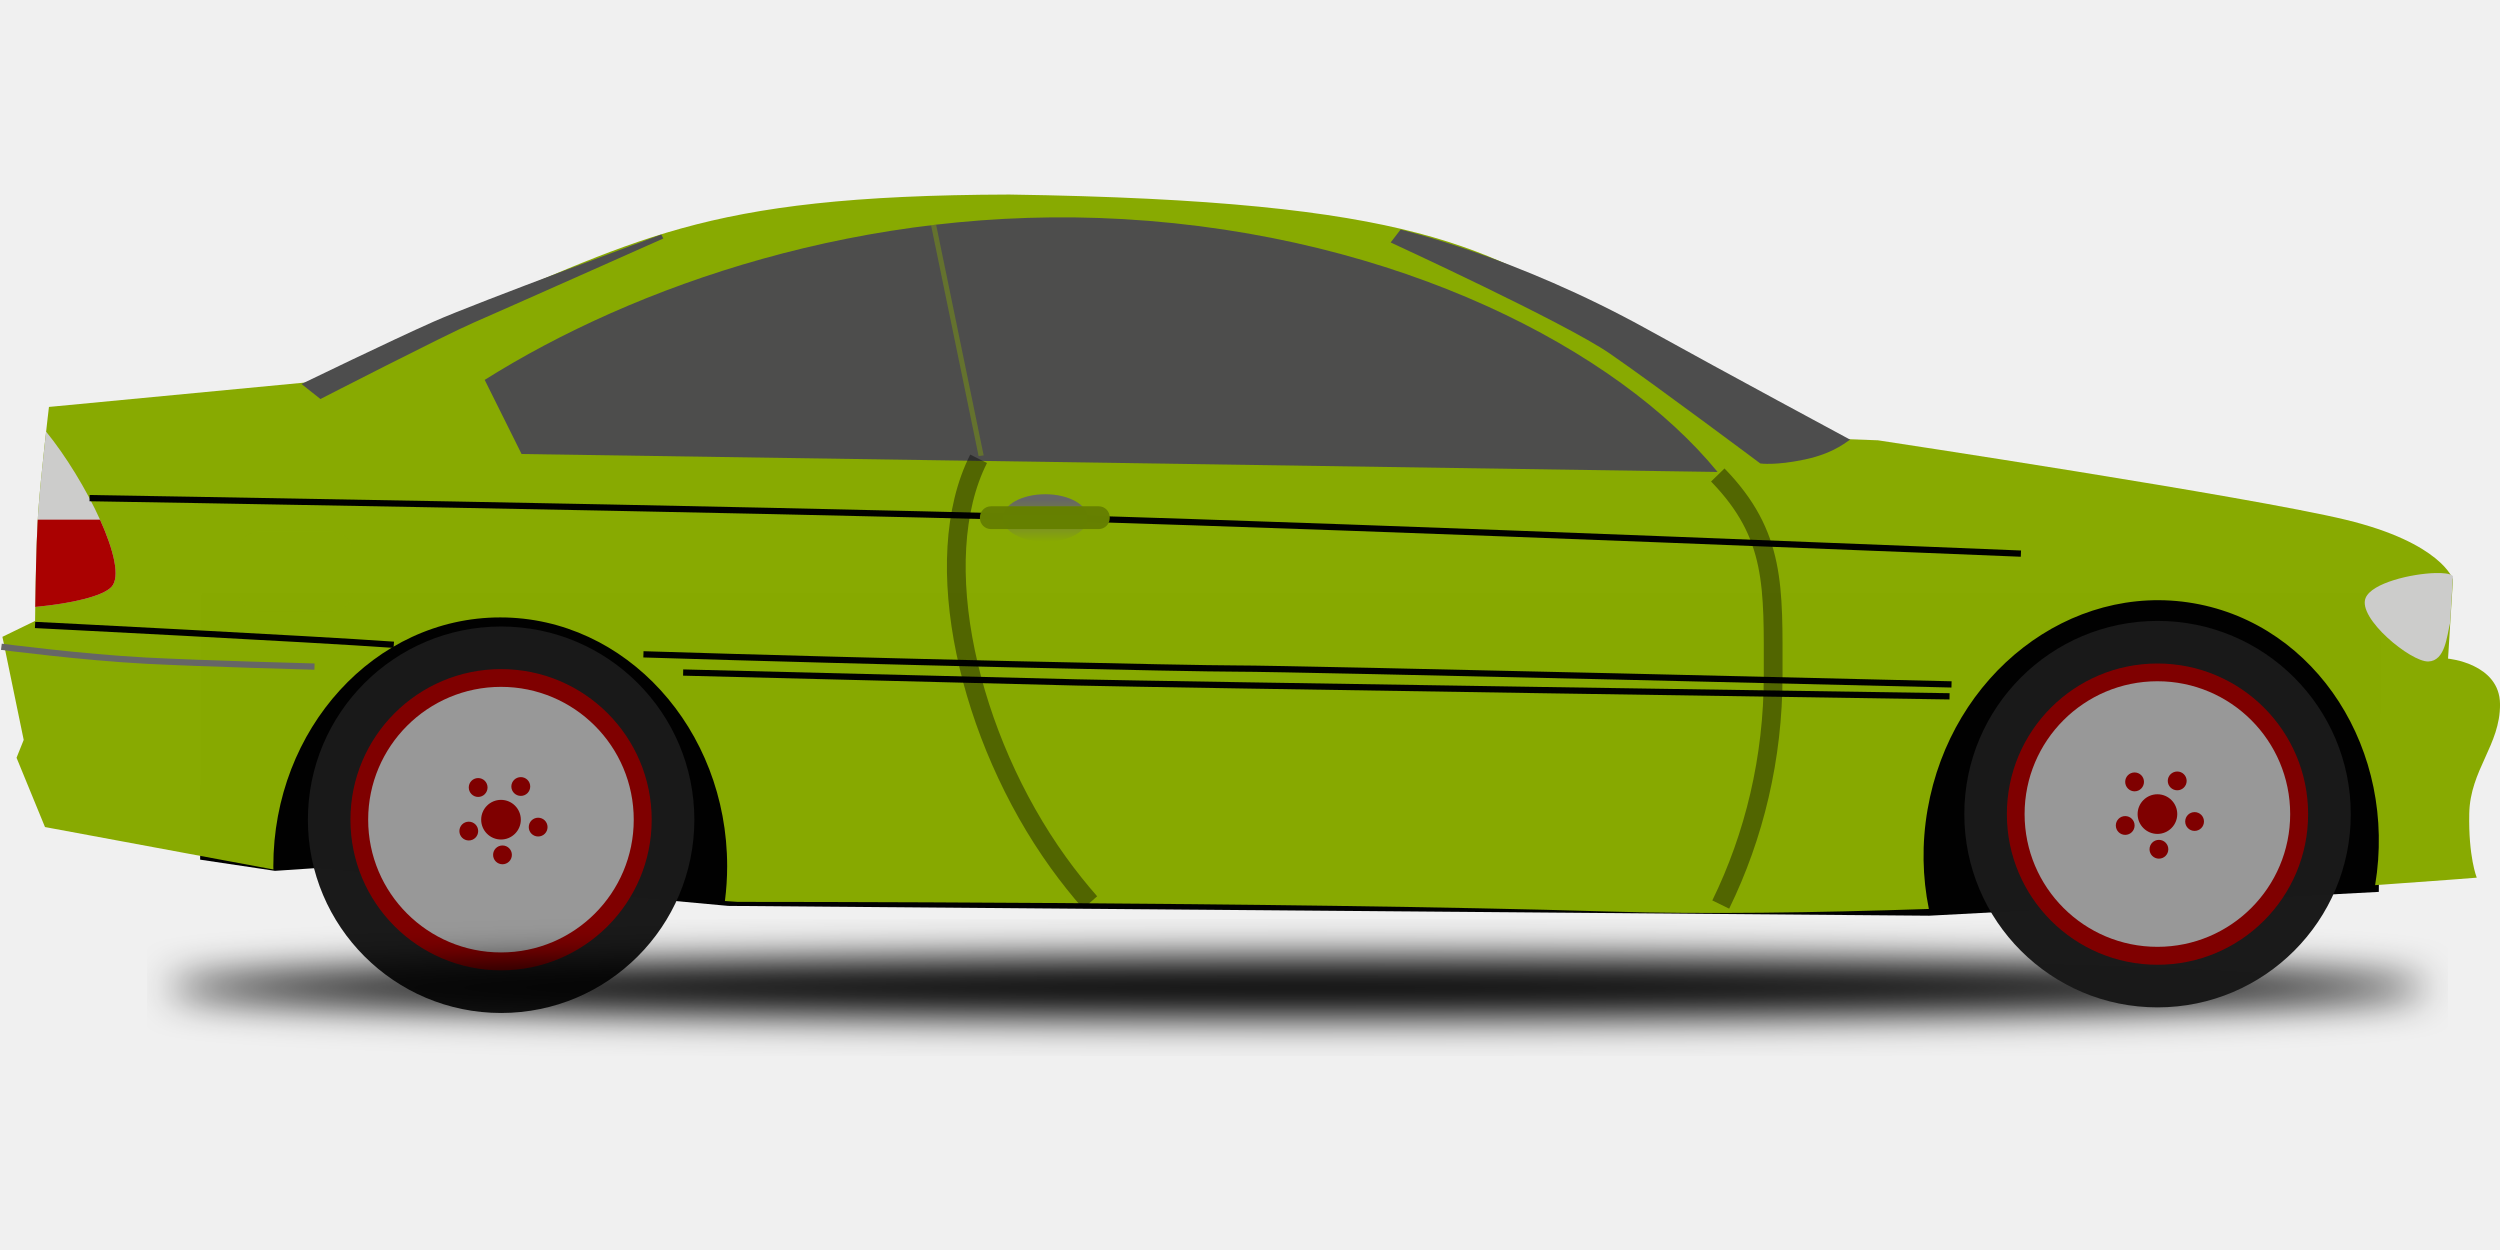
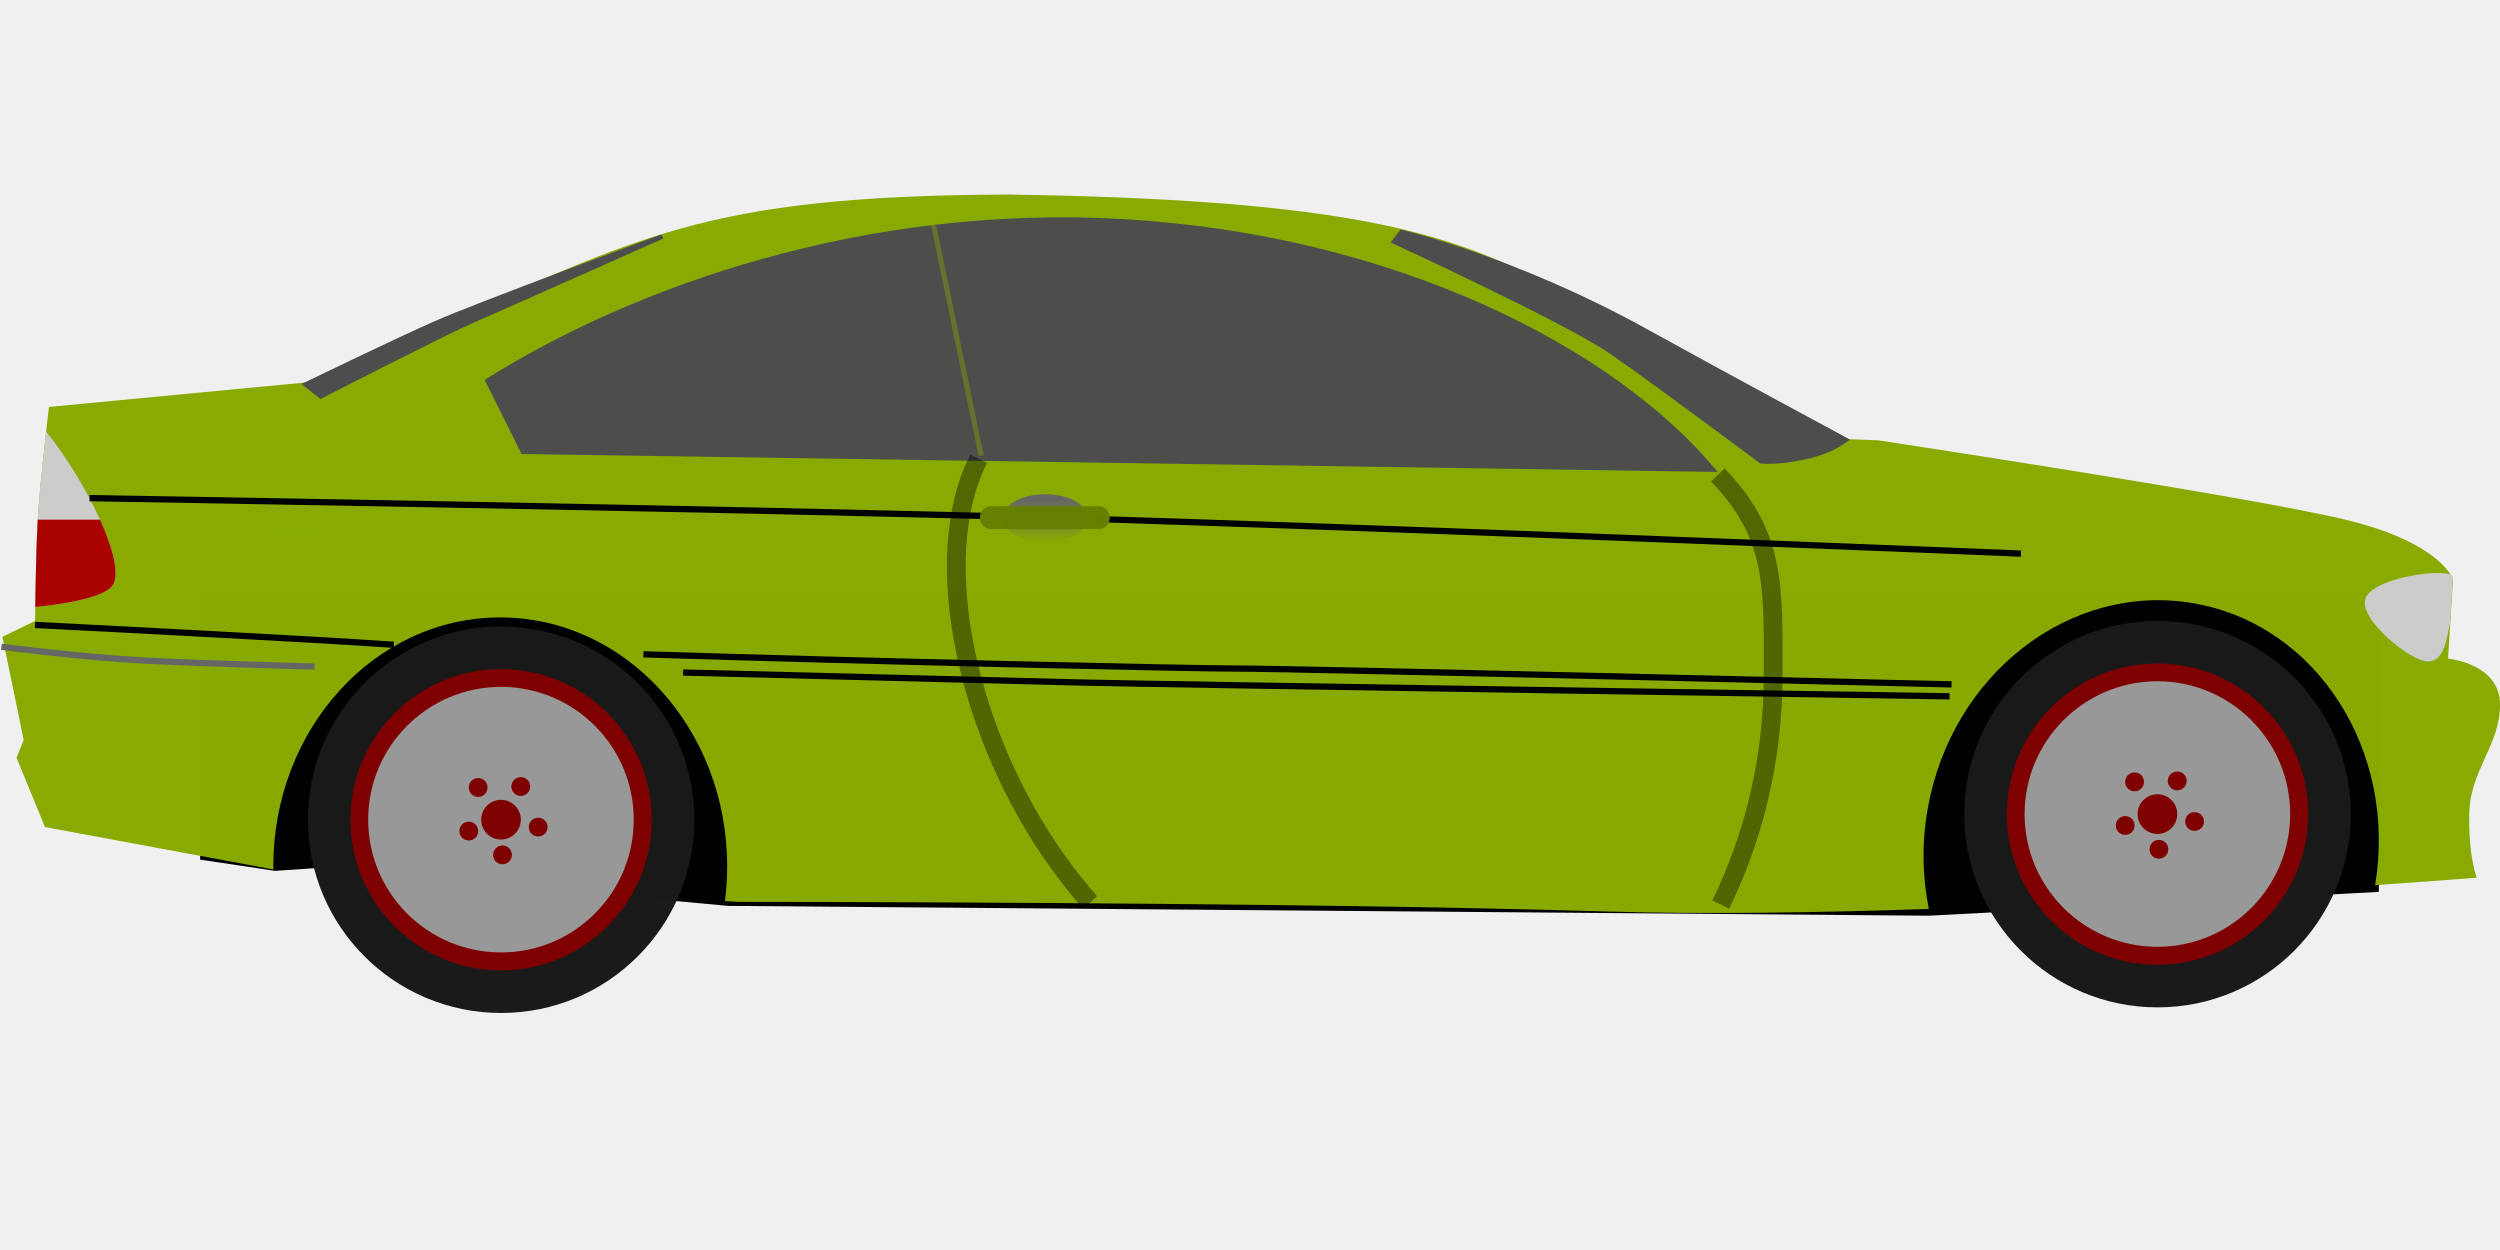
<svg xmlns="http://www.w3.org/2000/svg" version="1.1" id="svg2" x="0px" y="0px" width="400px" height="200px" viewBox="0 0 400 200" enable-background="new 0 0 400 200" xml:space="preserve">
-   <filter y="-.641" x="-.009" width="1.018" height="2.282" color-interpolation-filters="sRGB" id="filter3683">
-     <feGaussianBlur stdDeviation="3.07" id="feGaussianBlur3685" />
-   </filter>
  <g id="layer1" transform="translate(-69.913 -610.36)">
    <g id="g3746">
-       <path id="rect2844" fill-opacity="0.996" d="M102.16,705.278h348.81l-0.449,47.783l-71.955,3.812l-192.139-1.57l-65.856-6.054    l-6.66,0.448l-11.975-1.793l0.224-42.625L102.16,705.278z" />
+       <path id="rect2844" fill-opacity="0.996" d="M102.16,705.278h348.81l-0.449,47.783l-71.955,3.812l-192.138-1.57l-65.856-6.055    l-6.66,0.448l-11.975-1.793L102.16,705.278L102.16,705.278z" />
      <g id="g2881" transform="translate(-1.0161 -3.0483)">
-         <path id="path2848" fill="#1A1A1A" fill-opacity="0.996" d="M182.025,744.567c0,17.075-13.842,30.917-30.917,30.917     s-30.917-13.842-30.917-30.917s13.842-30.917,30.917-30.917C168.183,713.65,182.025,727.492,182.025,744.567z" />
-         <path id="path2846" fill="#800000" fill-opacity="0.996" d="M175.199,744.566c0,13.311-10.79,24.1-24.1,24.1     c-13.31,0-24.1-10.789-24.1-24.1c0-13.309,10.79-24.1,24.1-24.1C164.409,720.467,175.199,731.257,175.199,744.566z" />
-         <path id="path2873" fill="#999999" fill-opacity="0.996" d="M151.089,723.306c-11.734,0-21.253,9.521-21.253,21.253     c0,11.734,9.52,21.24,21.253,21.24c11.734,0,21.239-9.506,21.239-21.24C172.329,732.825,162.823,723.306,151.089,723.306z      M154.261,737.746c0.832,0,1.503,0.672,1.503,1.503c0,0.832-0.671,1.503-1.503,1.503c-0.832,0-1.517-0.671-1.517-1.503     C152.744,738.418,153.43,737.746,154.261,737.746z M147.434,737.898c0.832,0,1.503,0.672,1.503,1.503     c0,0.832-0.671,1.518-1.503,1.518c-0.832,0-1.503-0.686-1.503-1.518C145.931,738.569,146.602,737.898,147.434,737.898z      M151.089,741.387c1.751,0,3.172,1.421,3.172,3.172c0,1.752-1.421,3.172-3.172,3.172c-1.751,0-3.172-1.42-3.172-3.172     C147.917,742.808,149.338,741.387,151.089,741.387L151.089,741.387z M157.034,744.242c0.832,0,1.503,0.671,1.503,1.503     s-0.671,1.503-1.503,1.503c-0.832,0-1.503-0.671-1.503-1.503S156.202,744.242,157.034,744.242z M145.934,744.877     c0.832,0,1.503,0.672,1.503,1.504s-0.672,1.503-1.503,1.503c-0.832,0-1.503-0.671-1.503-1.503S145.102,744.877,145.934,744.877z      M151.327,748.684c0.832,0,1.503,0.672,1.503,1.504s-0.671,1.503-1.503,1.503s-1.503-0.671-1.503-1.503     S150.495,748.684,151.327,748.684z" />
+         <path id="path2848" fill="#1A1A1A" fill-opacity="0.996" d="M182.025,744.566c0,17.076-13.842,30.918-30.917,30.918     c-17.075,0-30.917-13.842-30.917-30.918c0-17.074,13.842-30.917,30.917-30.917C168.183,713.65,182.025,727.492,182.025,744.566z" />
+         <path id="path2846" fill="#800000" fill-opacity="0.996" d="M175.199,744.566c0,13.311-10.79,24.1-24.1,24.1     s-24.1-10.789-24.1-24.1c0-13.31,10.79-24.101,24.1-24.101C164.409,720.467,175.199,731.257,175.199,744.566z" />
+         <path id="path2873" fill="#999999" fill-opacity="0.996" d="M151.089,723.307c-11.734,0-21.253,9.521-21.253,21.252     c0,11.734,9.52,21.24,21.253,21.24c11.734,0,21.239-9.506,21.239-21.24C172.329,732.825,162.823,723.307,151.089,723.307z      M154.261,737.746c0.832,0,1.503,0.672,1.503,1.503c0,0.832-0.671,1.503-1.503,1.503s-1.517-0.671-1.517-1.503     C152.744,738.418,153.43,737.746,154.261,737.746z M147.434,737.898c0.832,0,1.503,0.672,1.503,1.502     c0,0.832-0.671,1.519-1.503,1.519s-1.503-0.687-1.503-1.519S146.602,737.898,147.434,737.898z M151.089,741.387     c1.751,0,3.172,1.422,3.172,3.172c0,1.752-1.421,3.172-3.172,3.172c-1.751,0-3.172-1.42-3.172-3.172     C147.917,742.809,149.338,741.387,151.089,741.387L151.089,741.387z M157.034,744.242c0.832,0,1.503,0.671,1.503,1.503     s-0.671,1.503-1.503,1.503s-1.503-0.671-1.503-1.503S156.202,744.242,157.034,744.242z M145.934,744.877     c0.832,0,1.503,0.672,1.503,1.504s-0.672,1.503-1.503,1.503c-0.832,0-1.503-0.671-1.503-1.503S145.102,744.877,145.934,744.877z      M151.327,748.684c0.832,0,1.503,0.672,1.503,1.504s-0.671,1.504-1.503,1.504s-1.503-0.672-1.503-1.504     S150.495,748.684,151.327,748.684z" />
      </g>
-       <path id="rect2869" fill="#88AA00" fill-opacity="0.996" d="M231.44,641.487c-50.21,0.144-59.276,7.41-91.48,20.632    c-6.51,2.665-15.868,7.127-20.646,9.447l-0.455-0.014l-41.113,3.917c0,0-1.368,11.421-1.738,17.129    c-0.37,5.708-0.482,17.115-0.482,17.115l-5.227,2.538l3.406,16.494l-1.145,2.855l4.551,11.088l36.548,6.786    c-0.002-0.176-0.014-0.348-0.014-0.524c0-21.979,16.262-39.803,36.313-39.803c20.052,0,36.3,17.824,36.3,39.803    c0,1.895-0.125,3.749-0.358,5.572l2.041,0.138c0,0,87.349-0.027,139.436,1.545c15.12,0.456,33.163,0.192,51.155-0.413    c-1.027-5.055-1.158-10.442-0.207-15.916c3.762-21.654,22.832-36.421,42.589-32.99c19.659,3.414,32.597,23.564,29.019,45.1    c9.994-0.697,16.26-1.2,16.26-1.2s-1.348-3.318-1.199-10.288s4.963-10.934,4.923-17.46c-0.04-6.535-8.316-7.296-8.316-7.296    l0.786-12.688c0,0-1.808-5.821-17.143-9.53c-15.336-3.709-74.859-12.716-74.859-12.716l-9.71-0.358    c-9.319-5.441-26.558-15.524-32.134-18.329c-20.877-12.098-31.618-19.651-97.094-20.633h0L231.44,641.487z" />
-       <g id="path2872" filter="url(#filter3683)">
-         <ellipse opacity="0.996" cx="277.516" cy="768.38" rx="180.745" ry="4.756" />
-       </g>
-       <path id="path2831" fill="#4D4D4D" fill-opacity="0.996" d="M249.659,645.42c-41.433-2.404-78.403,10.75-102.195,25.722    l5.903,11.861l191.358,2.869c-15.933-19.489-51.022-37.897-95.063-40.453L249.659,645.42z" />
+       <path id="rect2869" fill="#88AA00" fill-opacity="0.996" d="M231.44,641.487c-50.21,0.144-59.276,7.41-91.48,20.632    c-6.51,2.665-15.868,7.127-20.646,9.447l-0.455-0.014l-41.113,3.917c0,0-1.368,11.421-1.738,17.129    c-0.37,5.708-0.482,17.115-0.482,17.115l-5.227,2.538l3.406,16.494L72.56,731.6l4.551,11.088l36.548,6.786    c-0.002-0.177-0.014-0.349-0.014-0.524c0-21.979,16.262-39.803,36.313-39.803c20.052,0,36.3,17.824,36.3,39.803    c0,1.896-0.125,3.75-0.358,5.572l2.041,0.139c0,0,87.349-0.027,139.436,1.545c15.12,0.455,33.163,0.191,51.155-0.414    c-1.027-5.055-1.158-10.441-0.207-15.916c3.762-21.653,22.832-36.42,42.589-32.989c19.659,3.414,32.597,23.563,29.019,45.1    c9.994-0.696,16.261-1.2,16.261-1.2s-1.349-3.318-1.199-10.287c0.149-6.971,4.963-10.935,4.923-17.461    c-0.04-6.535-8.316-7.296-8.316-7.296l0.787-12.688c0,0-1.809-5.821-17.144-9.53c-15.336-3.709-74.858-12.716-74.858-12.716    l-9.711-0.358c-9.318-5.441-26.558-15.524-32.134-18.329c-20.877-12.098-31.618-19.651-97.094-20.633l0,0L231.44,641.487z" />
+       <path id="path2831" fill="#4D4D4D" fill-opacity="0.996" d="M249.659,645.42c-41.433-2.404-78.403,10.75-102.195,25.722    l5.903,11.861l191.358,2.869c-15.934-19.489-51.022-37.897-95.063-40.453L249.659,645.42z" />
      <polygon id="rect2840" opacity="0.4" fill="#88AA00" fill-opacity="0.996" enable-background="new    " points="218.884,646.41     219.689,646.301 227.298,683.223 226.493,683.333   " />
      <path id="rect2864" opacity="0.4" fill="#88AA00" fill-opacity="0.996" enable-background="new    " d="M111.274,695.449h11.896    c1.706,0,3.089,1.383,3.089,3.089v6.505c0,1.706-1.383,3.089-3.089,3.089h-11.896c-1.707,0-3.089-1.383-3.089-3.089v-6.505    C108.184,696.833,109.567,695.449,111.274,695.449z" />
-       <path id="path2882" fill="#CCCCCC" fill-opacity="0.996" d="M459.554,702.047c-3.812,0.104-10.152,1.583-11.145,3.986    c-1.337,3.241,7.244,10.264,10.041,10.165c2.707-0.096,2.949-4.023,3.476-6.151l0.455-7.517c-0.048-0.043-0.097-0.073-0.151-0.11    C461.811,702.133,460.824,702.012,459.554,702.047L459.554,702.047z" />
+       <path id="path2882" fill="#CCCCCC" fill-opacity="0.996" d="M459.554,702.047c-3.812,0.104-10.152,1.583-11.145,3.986    c-1.337,3.241,7.244,10.265,10.041,10.165c2.707-0.096,2.949-4.023,3.477-6.151l0.454-7.517c-0.048-0.043-0.097-0.073-0.151-0.11    C461.811,702.133,460.824,702.012,459.554,702.047L459.554,702.047z" />
      <path id="path2890" fill="#CCCCCC" fill-opacity="0.996" d="M77.288,679.416c-0.434,3.844-1.047,9.553-1.283,13.185    c-0.27,4.164-0.403,11.278-0.455,14.868c5.77-0.542,10.775-1.697,12.192-3.2C90.627,701.212,83.571,687.113,77.288,679.416    L77.288,679.416z" />
      <path id="path2896" fill="#AA0000" fill-opacity="0.996" d="M75.951,693.512c-0.235,4.227-0.352,10.611-0.4,13.958    c5.77-0.542,10.774-1.697,12.192-3.2c1.448-1.536,0.388-5.861-1.821-10.758H75.951L75.951,693.512z" />
-       <path id="path2917" opacity="0.4" fill="none" stroke="#000000" stroke-width="3" enable-background="new    " d="    M344.758,686.358c9.347,9.613,8.86,17.918,8.86,32.083c0,13.219-3.029,25.683-8.387,36.647" />
-       <path id="path2903" opacity="0.4" fill="none" stroke="#000000" stroke-width="3" enable-background="new    " d="    M244.332,754.756c-1.772-2.022-3.467-4.148-5.074-6.379c-14.389-19.965-20.952-48.388-12.769-64.611" />
+       <path id="path2917" opacity="0.4" fill="none" stroke="#000000" stroke-width="3" enable-background="new    " d="    M344.759,686.358c9.346,9.613,8.859,17.918,8.859,32.083c0,13.219-3.029,25.683-8.387,36.647" />
+       <path id="path2903" opacity="0.4" fill="none" stroke="#000000" stroke-width="3" enable-background="new    " d="    M244.332,754.756c-1.772-2.022-3.467-4.148-5.074-6.379c-14.389-19.966-20.952-48.389-12.769-64.612" />
      <path id="path2849" fill="#4D4D4D" d="M118.145,671.798c0,0,14.33-6.949,21.114-9.961c6.976-3.098,36.466-13.953,36.466-13.953    l0.317,0.634c0,0-25.751,11.468-30.441,13.504c-4.552,1.977-24.416,12.181-24.416,12.181L118.145,671.798L118.145,671.798z" />
      <path id="path2855" fill="#4D4D4D" d="M365.968,680.722c0,0-19.9-10.702-32.344-17.599    c-21.337-11.828-39.621-16.029-39.621-16.029l-1.586,2.061c0,0,27.905,12.842,35.04,17.757    c7.134,4.916,24.099,17.599,24.099,17.599s2.41,0.371,7.135-0.634C363.739,682.803,365.651,680.722,365.968,680.722    L365.968,680.722z" />
      <path id="path2857" fill="none" stroke="#000000" d="M84.246,690.061c0,0,103.321,1.691,154.825,3.171    c51.504,1.48,154.189,5.708,154.189,5.708" />
-       <path id="path2866" fill="none" stroke="#000000" d="M172.862,715.053c37.845,1.185,87.503,2.276,94.821,2.276    c10.147,0,114.474,2.536,114.474,2.536" />
+       <path id="path2866" fill="none" stroke="#000000" d="M172.862,715.053c37.845,1.185,87.503,2.275,94.821,2.275    c10.147,0,114.474,2.536,114.474,2.536" />
      <path id="path2859" fill="none" stroke="#000000" d="M75.524,710.353c0,0,44.076,2.22,57.396,3.171" />
-       <path id="path2868" fill="none" stroke="#666666" d="M70.134,713.844c0,0,12.997,1.695,23.148,2.22    c9.189,0.476,26.953,0.951,26.953,0.951" />
-       <path id="path2870" fill="none" stroke="#000000" d="M179.217,717.966c0,0,51.685,1.306,63.102,1.585    c13.001,0.319,139.523,2.221,139.523,2.221" />
+       <path id="path2868" fill="none" stroke="#666666" d="M70.134,713.844c0,0,12.997,1.695,23.148,2.22    c9.189,0.476,26.953,0.95,26.953,0.95" />
+       <path id="path2870" fill="none" stroke="#000000" d="M179.217,717.965c0,0,51.685,1.307,63.102,1.586    c13.001,0.318,139.523,2.221,139.523,2.221" />
      <g id="g2886" transform="translate(599.5 -5.0805)">
        <path id="path2888" fill="#1A1A1A" fill-opacity="0.996" d="M-153.462,745.702c0,17.076-13.842,30.918-30.918,30.918     c-17.074,0-30.917-13.842-30.917-30.918c0-17.074,13.843-30.917,30.917-30.917C-167.305,714.785-153.462,728.628-153.462,745.702     z" />
-         <path id="path2891" fill="#800000" fill-opacity="0.996" d="M-160.288,745.702c0,13.311-10.79,24.1-24.1,24.1     s-24.1-10.789-24.1-24.1c0-13.31,10.789-24.1,24.1-24.1C-171.078,721.603-160.288,732.393-160.288,745.702z" />
-         <path id="path2893" fill="#999999" fill-opacity="0.996" d="M-184.398,724.441c-11.734,0-21.254,9.52-21.254,21.253     c0,11.734,9.521,21.239,21.254,21.239s21.239-9.505,21.239-21.239S-172.664,724.441-184.398,724.441z M-181.226,738.882     c0.832,0,1.504,0.671,1.504,1.503c0,0.831-0.672,1.503-1.504,1.503s-1.518-0.672-1.518-1.503     C-182.743,739.553-182.058,738.882-181.226,738.882z M-188.053,739.033c0.832,0,1.503,0.671,1.503,1.503     s-0.671,1.518-1.503,1.518c-0.831,0-1.503-0.686-1.503-1.518S-188.884,739.033-188.053,739.033z M-184.398,742.523     c1.751,0,3.172,1.421,3.172,3.172c0,1.752-1.421,3.172-3.172,3.172c-1.752,0-3.172-1.42-3.172-3.172     C-187.569,743.943-186.149,742.523-184.398,742.523z M-178.454,745.378c0.832,0,1.504,0.671,1.504,1.502     c0,0.832-0.672,1.504-1.504,1.504c-0.831,0-1.502-0.672-1.502-1.504C-179.956,746.049-179.285,745.378-178.454,745.378z      M-189.554,746.013c0.832,0,1.504,0.672,1.504,1.504c0,0.831-0.672,1.503-1.504,1.503c-0.831,0-1.502-0.672-1.502-1.503     C-191.056,746.685-190.385,746.013-189.554,746.013z M-184.16,749.819c0.831,0,1.503,0.672,1.503,1.504     c0,0.831-0.672,1.502-1.503,1.502c-0.832,0-1.503-0.671-1.503-1.502C-185.663,750.491-184.992,749.819-184.16,749.819z" />
+         <path id="path2891" fill="#800000" fill-opacity="0.996" d="M-160.288,745.702c0,13.311-10.79,24.1-24.1,24.1     c-13.311,0-24.1-10.789-24.1-24.1s10.789-24.1,24.1-24.1C-171.078,721.603-160.288,732.394-160.288,745.702z" />
+         <path id="path2893" fill="#999999" fill-opacity="0.996" d="M-184.398,724.44c-11.734,0-21.254,9.521-21.254,21.254     s9.521,21.238,21.254,21.238c11.732,0,21.238-9.505,21.238-21.238C-163.159,733.96-172.664,724.44-184.398,724.44z      M-181.226,738.882c0.832,0,1.504,0.671,1.504,1.503c0,0.831-0.672,1.503-1.504,1.503s-1.519-0.672-1.519-1.503     C-182.743,739.553-182.058,738.882-181.226,738.882z M-188.053,739.033c0.832,0,1.503,0.671,1.503,1.503     s-0.671,1.518-1.503,1.518c-0.831,0-1.503-0.686-1.503-1.518S-188.884,739.033-188.053,739.033z M-184.398,742.523     c1.75,0,3.172,1.422,3.172,3.172c0,1.752-1.422,3.173-3.172,3.173c-1.752,0-3.172-1.421-3.172-3.173     S-186.149,742.523-184.398,742.523z M-178.454,745.378c0.832,0,1.504,0.671,1.504,1.502c0,0.832-0.672,1.504-1.504,1.504     c-0.83,0-1.502-0.672-1.502-1.504C-179.956,746.049-179.285,745.378-178.454,745.378z M-189.554,746.013     c0.832,0,1.504,0.672,1.504,1.504s-0.672,1.504-1.504,1.504c-0.831,0-1.502-0.672-1.502-1.504S-190.385,746.013-189.554,746.013z      M-184.16,749.819c0.831,0,1.503,0.672,1.503,1.504c0,0.83-0.672,1.502-1.503,1.502s-1.503-0.672-1.503-1.502     C-185.663,750.491-184.991,749.819-184.16,749.819z" />
      </g>
-       <linearGradient id="path3687_1_" gradientUnits="userSpaceOnUse" x1="1022.924" y1="8.729" x2="1022.924" y2="-4.831" gradientTransform="matrix(0.4363 0 0 -0.5044 -209.1111 694.6331)">
+       <linearGradient id="path3687_2_" gradientUnits="userSpaceOnUse" x1="1598.639" y1="1192.695" x2="1598.639" y2="1206.255" gradientTransform="matrix(0.4363 0 0 0.5044 -460.3321 88.6351)">
        <stop offset="0" style="stop-color:#666666" />
        <stop offset="1" style="stop-color:#88AA00" />
      </linearGradient>
-       <path id="path3687" fill="url(#path3687_1_)" d="M243.972,693.241c0,2.102-3.053,3.805-6.818,3.805s-6.817-1.704-6.817-3.805    s3.052-3.805,6.817-3.805C240.92,689.436,243.972,691.14,243.972,693.241z" />
+       <path id="path3687" fill="url(#path3687_2_)" d="M243.972,693.241c0,2.102-3.053,3.805-6.818,3.805    c-3.765,0-6.817-1.704-6.817-3.805c0-2.101,3.052-3.805,6.817-3.805C240.92,689.436,243.972,691.14,243.972,693.241z" />
      <path id="rect3711" fill="#668000" fill-opacity="0.996" d="M228.466,691.367h17.239c0.975,0,1.765,0.79,1.765,1.765v0.116    c0,0.975-0.791,1.765-1.765,1.765h-17.239c-0.975,0-1.765-0.791-1.765-1.765v-0.116    C226.701,692.157,227.491,691.367,228.466,691.367z" />
    </g>
  </g>
+   <rect x="43.5" y="-160.5" stroke="#FFFFFF" stroke-miterlimit="10" width="100" height="50" />
+   <g id="layer1_1_" transform="translate(-69.913 -610.36)">
+     <g id="g3746_1_">
+       <path id="rect2844_1_" fill-opacity="0.996" d="M267.624,477.97h77.364l-0.1,12.781l-15.96,1.019l-42.614-0.42l-14.606-1.619    l-1.478,0.12l-2.656-0.48L267.624,477.97L267.624,477.97z" />
+       <g id="g2881_1_" transform="translate(-1.0161 -3.0483)">
+         <path id="path2848_1_" fill="#1A1A1A" fill-opacity="0.996" d="M286.128,490.711c0,4.567-3.07,8.27-6.857,8.27     s-6.857-3.702-6.857-8.27c0-4.567,3.07-8.27,6.857-8.27S286.128,486.145,286.128,490.711z" />
+         <path id="path2846_1_" fill="#800000" fill-opacity="0.996" d="M284.615,490.711c0,3.56-2.394,6.446-5.346,6.446     c-2.951,0-5.346-2.886-5.346-6.446s2.395-6.446,5.346-6.446C282.221,484.265,284.615,487.151,284.615,490.711z" />
+         <path id="path2873_1_" fill="#999999" fill-opacity="0.996" d="M279.267,485.025c-2.603,0-4.714,2.546-4.714,5.684     c0,3.139,2.111,5.681,4.714,5.681s4.711-2.542,4.711-5.681S281.87,485.025,279.267,485.025z M279.97,488.887     c0.186,0,0.334,0.18,0.334,0.402s-0.148,0.403-0.334,0.403c-0.184,0-0.336-0.181-0.336-0.403S279.787,488.887,279.97,488.887z      M278.456,488.928c0.185,0,0.333,0.18,0.333,0.401c0,0.222-0.148,0.406-0.333,0.406s-0.334-0.184-0.334-0.406     C278.122,489.107,278.272,488.928,278.456,488.928z M279.267,489.86c0.389,0,0.703,0.38,0.703,0.849s-0.314,0.848-0.703,0.848     s-0.703-0.38-0.703-0.848S278.878,489.86,279.267,489.86L279.267,489.86z M280.585,490.625c0.185,0,0.334,0.179,0.334,0.402     s-0.149,0.401-0.334,0.401s-0.333-0.179-0.333-0.401S280.401,490.625,280.585,490.625z M278.123,490.794     c0.185,0,0.333,0.18,0.333,0.402c0,0.223-0.148,0.402-0.333,0.402s-0.333-0.179-0.333-0.402     C277.79,490.974,277.939,490.794,278.123,490.794z M279.32,491.812c0.185,0,0.334,0.18,0.334,0.403     c0,0.222-0.149,0.402-0.334,0.402s-0.333-0.18-0.333-0.402C278.987,491.992,279.135,491.812,279.32,491.812z" />
+       </g>
+       <path id="rect2869_1_" fill="#88AA00" fill-opacity="0.996" d="M296.298,460.908c-11.137,0.039-13.147,1.982-20.29,5.518    c-1.443,0.713-3.52,1.906-4.579,2.527l-0.101-0.004l-9.119,1.047c0,0-0.304,3.055-0.386,4.582    c-0.082,1.526-0.107,4.578-0.107,4.578l-1.159,0.679l0.755,4.411l-0.254,0.764l1.009,2.965l8.106,1.815    c0-0.047-0.003-0.094-0.003-0.141c0-5.878,3.607-10.646,8.054-10.646s8.051,4.767,8.051,10.646c0,0.507-0.027,1.003-0.079,1.49    l0.452,0.037c0,0,19.374-0.007,30.927,0.413c3.354,0.123,7.354,0.052,11.346-0.11c-0.228-1.352-0.257-2.792-0.046-4.257    c0.834-5.792,5.064-9.742,9.445-8.824c4.361,0.913,7.23,6.303,6.438,12.063c2.216-0.187,3.605-0.321,3.605-0.321    s-0.299-0.888-0.266-2.752c0.033-1.864,1.102-2.924,1.092-4.669c-0.009-1.748-1.845-1.952-1.845-1.952l0.175-3.394    c0,0-0.401-1.557-3.803-2.549c-3.4-0.993-16.603-3.401-16.603-3.401l-2.153-0.097c-2.067-1.455-5.891-4.152-7.128-4.902    c-4.63-3.235-7.013-5.255-21.534-5.518l0,0L296.298,460.908z" />
+       <path id="path2831_1_" fill="#4D4D4D" fill-opacity="0.996" d="M300.339,461.96c-9.189-0.644-17.39,2.875-22.666,6.879    l1.309,3.172l42.442,0.768C317.89,467.567,310.107,462.643,300.339,461.96L300.339,461.96z" />
+       <polygon id="rect2840_1_" opacity="0.4" fill="#88AA00" fill-opacity="0.996" enable-background="new    " points="    293.513,462.225 293.691,462.195 295.379,472.071 295.2,472.1   " />
+       <path id="rect2864_1_" opacity="0.4" fill="#88AA00" fill-opacity="0.996" enable-background="new    " d="M269.645,475.341    h2.639c0.379,0,0.686,0.37,0.686,0.826v1.74c0,0.457-0.307,0.826-0.686,0.826h-2.639c-0.378,0-0.685-0.37-0.685-0.826v-1.74    C268.96,475.711,269.267,475.341,269.645,475.341z" />
+       <path id="path2882_1_" fill="#CCCCCC" fill-opacity="0.996" d="M346.892,477.106c-0.846,0.028-2.251,0.424-2.472,1.066    c-0.296,0.867,1.606,2.746,2.228,2.719c0.6-0.025,0.654-1.076,0.771-1.645l0.1-2.01c-0.01-0.012-0.021-0.02-0.033-0.03    C347.393,477.129,347.174,477.096,346.892,477.106L346.892,477.106z" />
+       <path id="path2890_1_" fill="#CCCCCC" fill-opacity="0.996" d="M262.107,471.053c-0.096,1.028-0.232,2.555-0.284,3.526    c-0.06,1.113-0.09,3.016-0.101,3.977c1.28-0.145,2.39-0.454,2.704-0.855C265.066,476.882,263.501,473.111,262.107,471.053    L262.107,471.053z" />
+       <path id="path2896_1_" fill="#AA0000" fill-opacity="0.996" d="M261.811,474.822c-0.052,1.131-0.078,2.838-0.089,3.734    c1.28-0.145,2.39-0.454,2.705-0.856c0.321-0.411,0.086-1.568-0.404-2.878H261.811L261.811,474.822z" />
+       <path id="path2917_1_" opacity="0.4" fill="none" stroke="#000000" stroke-width="0.731" enable-background="new    " d="    M321.431,472.909c2.073,2.571,1.966,4.792,1.966,8.581c0,3.536-0.672,6.869-1.86,9.802" />
+       <path id="path2903_1_" opacity="0.4" fill="none" stroke="#000000" stroke-width="0.731" enable-background="new    " d="    M299.157,491.204c-0.393-0.541-0.77-1.11-1.125-1.706c-3.191-5.34-4.647-12.942-2.832-17.281" />
+       <path id="path2849_1_" fill="#4D4D4D" d="M271.169,469.015c0,0,3.179-1.858,4.684-2.664c1.547-0.83,8.088-3.732,8.088-3.732    l0.07,0.169c0,0-5.711,3.067-6.752,3.612c-1.01,0.529-5.415,3.258-5.415,3.258L271.169,469.015L271.169,469.015z" />
+       <path id="path2855_1_" fill="#4D4D4D" d="M326.136,471.402c0,0-4.414-2.862-7.174-4.707c-4.732-3.164-8.788-4.288-8.788-4.288    l-0.352,0.551c0,0,6.188,3.435,7.771,4.75c1.583,1.315,5.345,4.707,5.345,4.707s0.535,0.1,1.582-0.169    C325.642,471.959,326.065,471.402,326.136,471.402L326.136,471.402z" />
+       <path id="path2857_1_" fill="none" stroke="#000000" stroke-width="0.244" d="M263.651,473.9c0,0,22.917,0.452,34.339,0.848    c11.423,0.396,34.198,1.527,34.198,1.527" />
+       <path id="path2866_1_" fill="none" stroke="#000000" stroke-width="0.244" d="M283.306,480.585    c8.394,0.317,19.408,0.608,21.03,0.608c2.251,0,25.39,0.678,25.39,0.678" />
+       <path id="path2859_1_" fill="none" stroke="#000000" stroke-width="0.244" d="M261.716,479.327c0,0,9.776,0.593,12.73,0.849" />
+       <path id="path2868_1_" fill="none" stroke="#666666" stroke-width="0.244" d="M260.521,480.261c0,0,2.882,0.454,5.134,0.594    c2.038,0.127,5.979,0.254,5.979,0.254" />
+       <path id="path2870_1_" fill="none" stroke="#000000" stroke-width="0.244" d="M284.716,481.363c0,0,11.463,0.35,13.994,0.424    c2.885,0.085,30.946,0.593,30.946,0.593" />
+       <g id="g2886_1_" transform="translate(599.5 -5.0805)">
+         <path id="path2888_1_" fill="#1A1A1A" fill-opacity="0.996" d="M-255.606,492.503c0,4.568-3.07,8.27-6.857,8.27     s-6.857-3.702-6.857-8.27c0-4.567,3.07-8.269,6.857-8.269S-255.606,487.937-255.606,492.503z" />
+         <path id="path2891_1_" fill="#800000" fill-opacity="0.996" d="M-257.12,492.503c0,3.561-2.393,6.446-5.345,6.446     s-5.345-2.885-5.345-6.446c0-3.56,2.393-6.446,5.345-6.446S-257.12,488.944-257.12,492.503z" />
+         <path id="path2893_1_" fill="#999999" fill-opacity="0.996" d="M-262.467,486.817c-2.603,0-4.714,2.546-4.714,5.685     c0,3.139,2.111,5.681,4.714,5.681s4.71-2.542,4.71-5.681C-257.757,489.362-259.864,486.817-262.467,486.817z M-261.764,490.679     c0.185,0,0.334,0.18,0.334,0.402c0,0.223-0.149,0.402-0.334,0.402s-0.337-0.18-0.337-0.402     C-262.101,490.859-261.948,490.679-261.764,490.679z M-263.277,490.72c0.185,0,0.333,0.18,0.333,0.402s-0.148,0.406-0.333,0.406     s-0.333-0.184-0.333-0.406S-263.462,490.72-263.277,490.72z M-262.467,491.653c0.388,0,0.703,0.38,0.703,0.848     c0,0.469-0.315,0.849-0.703,0.849c-0.389,0-0.704-0.38-0.704-0.849S-262.856,491.653-262.467,491.653z M-261.148,492.417     c0.185,0,0.333,0.179,0.333,0.401c0,0.223-0.148,0.402-0.333,0.402s-0.333-0.179-0.333-0.402     C-261.482,492.596-261.333,492.417-261.148,492.417z M-263.61,492.587c0.184,0,0.334,0.179,0.334,0.402s-0.15,0.402-0.334,0.402     c-0.185,0-0.334-0.18-0.334-0.402S-263.795,492.587-263.61,492.587z M-262.415,493.605c0.186,0,0.334,0.18,0.334,0.403     c0,0.222-0.148,0.401-0.334,0.401c-0.184,0-0.332-0.18-0.332-0.401C-262.747,493.784-262.599,493.605-262.415,493.605z" />
+       </g>
+       <linearGradient id="path3687_3_" gradientUnits="userSpaceOnUse" x1="1737.101" y1="763.897" x2="1737.101" y2="767.525" gradientTransform="matrix(0.4363 0 0 0.5044 -460.3321 88.6351)">
+         <stop offset="0" style="stop-color:#666666" />
+         <stop offset="1" style="stop-color:#88AA00" />
+       </linearGradient>
+       <path id="path3687_1_" fill="url(#path3687_3_)" d="M299.077,474.75c0,0.563-0.677,1.018-1.512,1.018    c-0.836,0-1.512-0.456-1.512-1.018s0.676-1.018,1.512-1.018C298.4,473.733,299.077,474.188,299.077,474.75z" />
+       <path id="rect3711_1_" fill="#668000" fill-opacity="0.996" d="M295.638,474.249h3.824c0.217,0,0.391,0.211,0.391,0.473v0.031    c0,0.261-0.175,0.473-0.391,0.473h-3.824c-0.216,0-0.391-0.212-0.391-0.473v-0.031    C295.247,474.46,295.422,474.249,295.638,474.249z" />
+     </g>
+   </g>
</svg>
